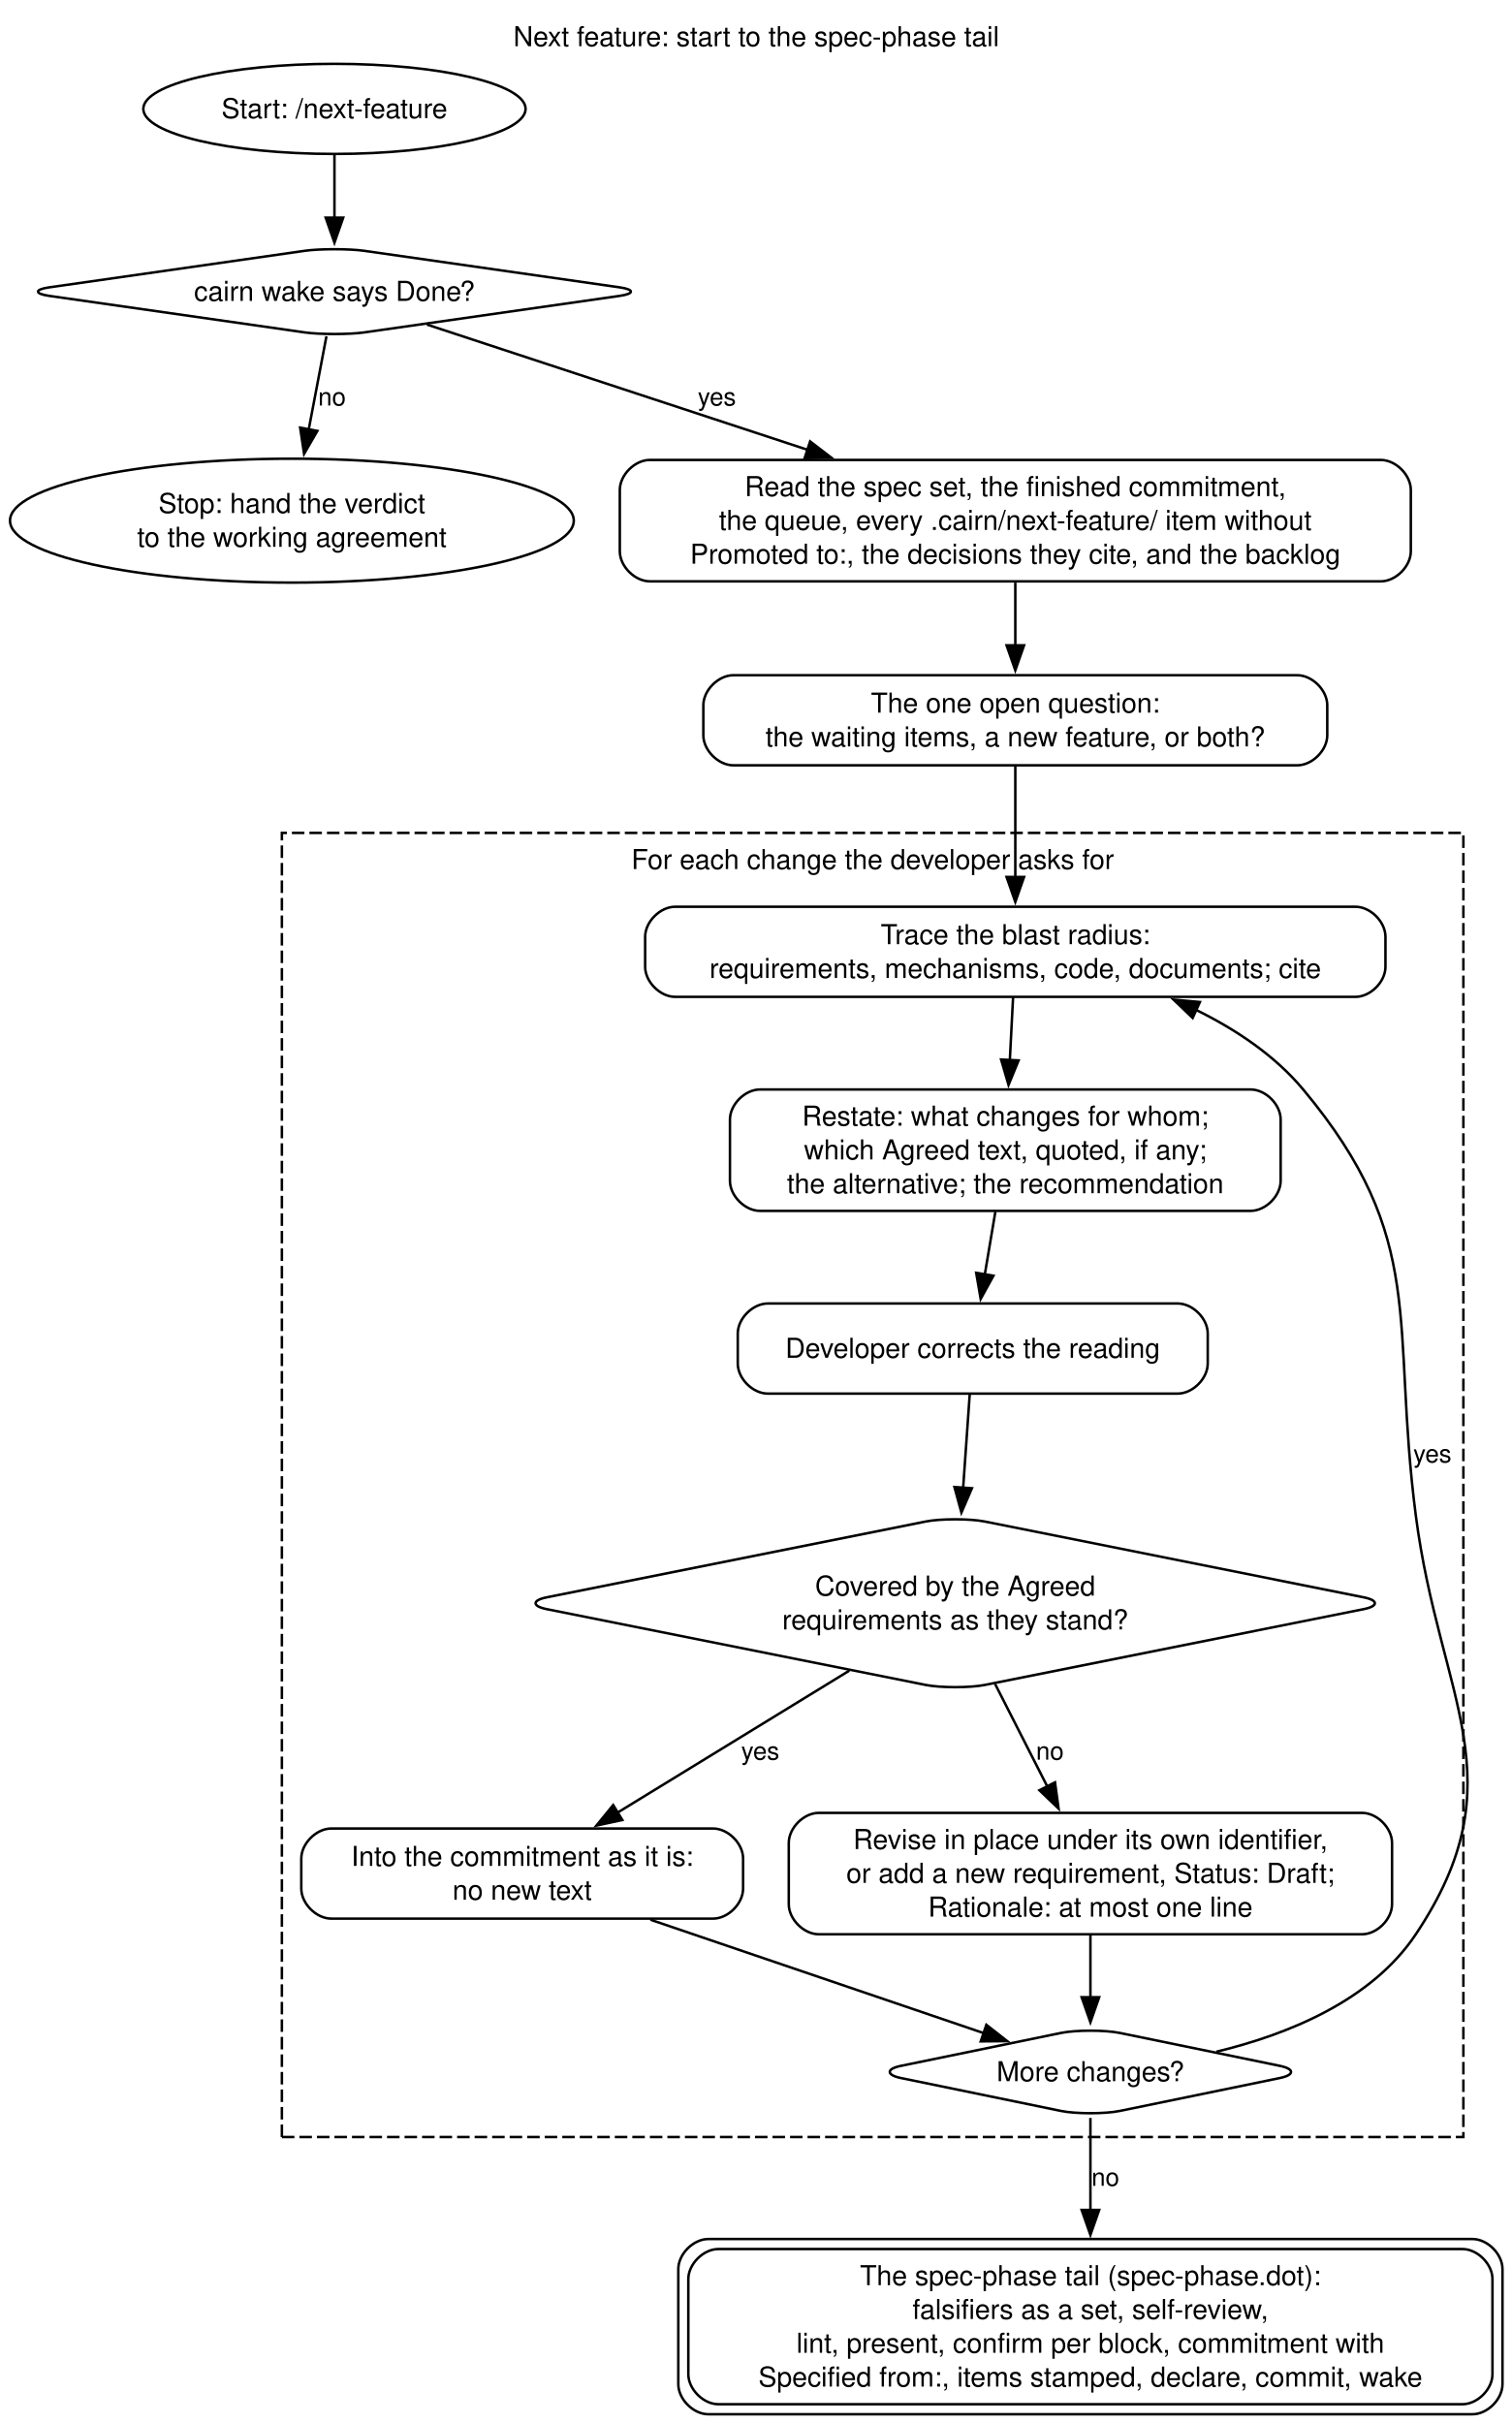
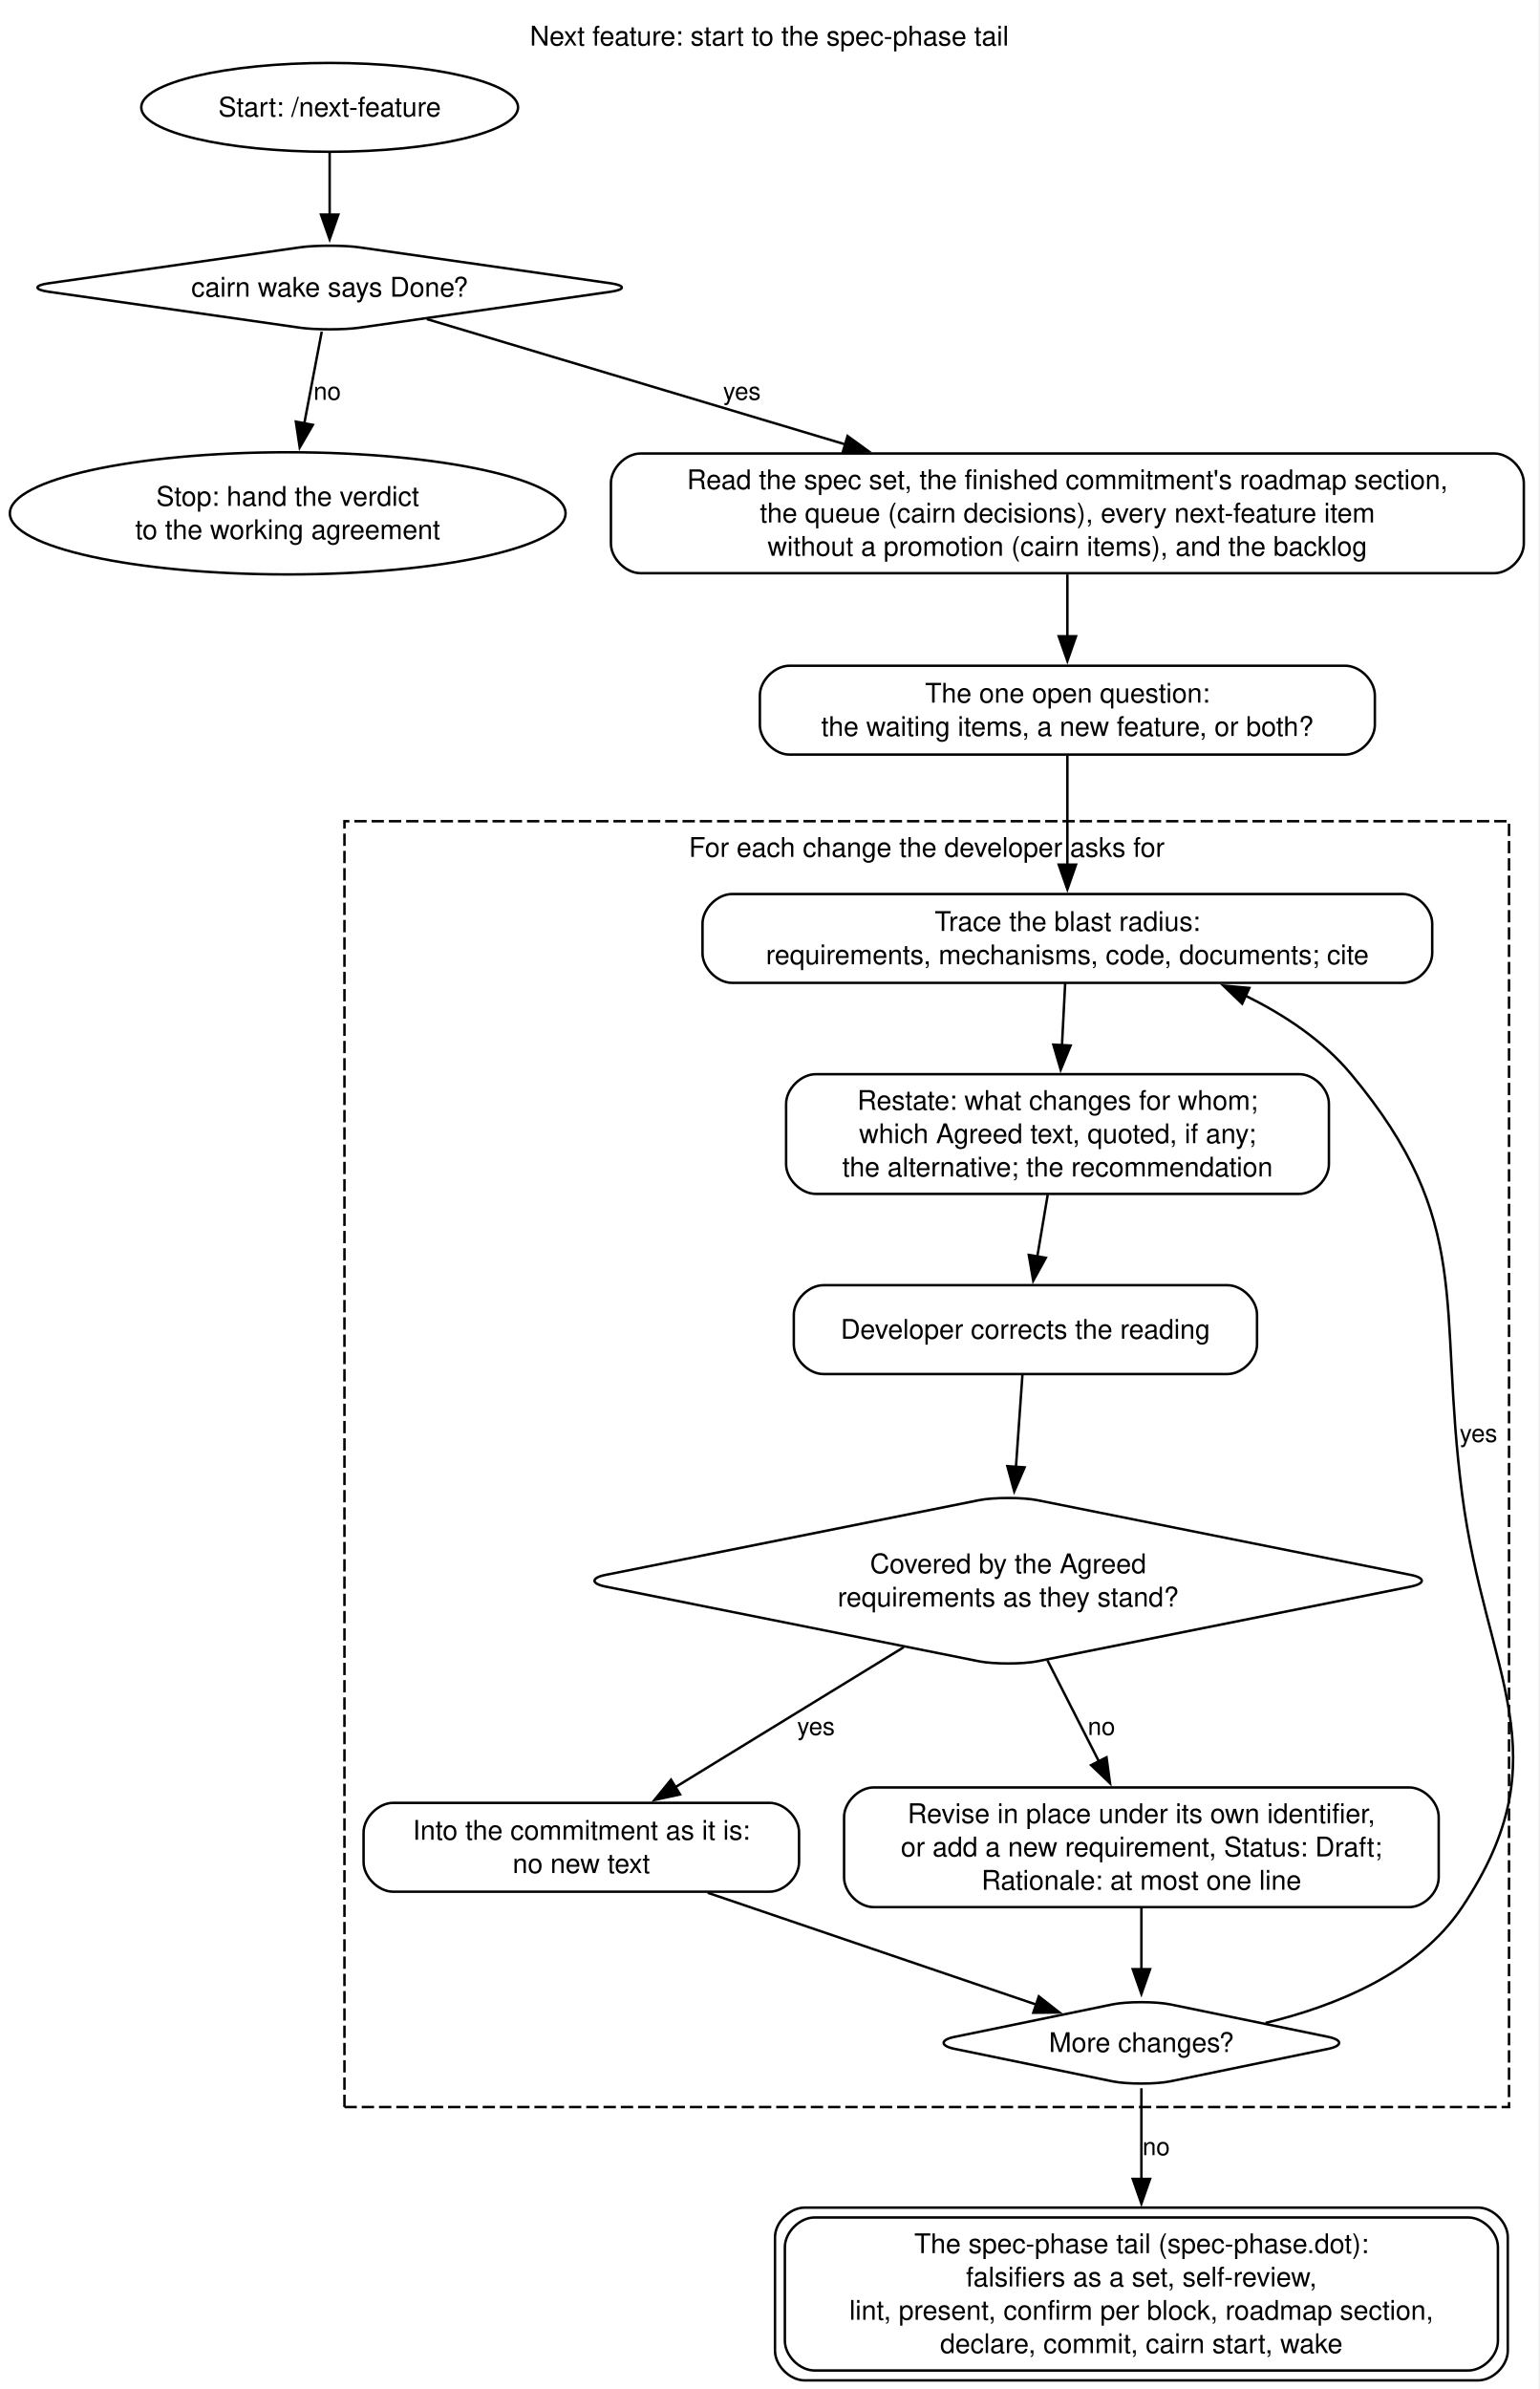
- <svg xmlns="http://www.w3.org/2000/svg" width="604pt" height="968pt" viewBox="0.00 0.00 604.00 968.00">
+ <svg xmlns="http://www.w3.org/2000/svg" width="624pt" height="968pt" viewBox="0.00 0.00 624.00 968.00">
  <g id="graph0" class="graph" transform="scale(1 1) rotate(0) translate(4 964.5)">
-     <polygon fill="white" stroke="none" points="-4,4 -4,-964.5 600.23,-964.5 600.23,4 -4,4" />
-     <text xml:space="preserve" text-anchor="middle" x="298.12" y="-946.05" font-family="Helvetica,sans-Serif" font-size="11.00">Next feature: start to the spec-phase tail</text>
+     <polygon fill="white" stroke="none" points="-4,4 -4,-964.5 619.61,-964.5 619.61,4 -4,4" />
+     <text xml:space="preserve" text-anchor="middle" x="307.8" y="-946.05" font-family="Helvetica,sans-Serif" font-size="11.00">Next feature: start to the spec-phase tail</text>
    <g id="clust1" class="cluster">
-       <polygon fill="none" stroke="black" stroke-dasharray="5,2" points="108.61,-110.75 108.61,-631.75 580.61,-631.75 580.61,-110.75 108.61,-110.75" />
-       <text xml:space="preserve" text-anchor="middle" x="344.61" y="-617.3" font-family="Helvetica,sans-Serif" font-size="11.00">For each change the developer asks for</text>
+       <polygon fill="none" stroke="black" stroke-dasharray="5,2" points="135.61,-110.75 135.61,-631.75 607.61,-631.75 607.61,-110.75 135.61,-110.75" />
+       <text xml:space="preserve" text-anchor="middle" x="371.61" y="-617.3" font-family="Helvetica,sans-Serif" font-size="11.00">For each change the developer asks for</text>
    </g>
    <g id="node1" class="node">
      <ellipse fill="none" stroke="black" cx="129.61" cy="-921" rx="76.36" ry="18" />
      <text xml:space="preserve" text-anchor="middle" x="129.61" y="-917.3" font-family="Helvetica,sans-Serif" font-size="11.00">Start: /next-feature</text>
    </g>
    <g id="node2" class="node">
      <path fill="none" stroke="black" d="M117.73,-864.3C117.73,-864.3 15.64,-849.7 15.64,-849.7 9.7,-848.85 9.7,-847.15 15.64,-846.3 15.64,-846.3 117.73,-831.7 117.73,-831.7 123.67,-830.85 135.55,-830.85 141.49,-831.7 141.49,-831.7 243.58,-846.3 243.58,-846.3 249.52,-847.15 249.52,-848.85 243.58,-849.7 243.58,-849.7 141.49,-864.3 141.49,-864.3 135.55,-865.15 123.67,-865.15 117.73,-864.3" />
      <text xml:space="preserve" text-anchor="middle" x="129.61" y="-844.3" font-family="Helvetica,sans-Serif" font-size="11.00">cairn wake says Done?</text>
    </g>
    <g id="edge1" class="edge">
      <path fill="none" stroke="black" d="M129.61,-902.81C129.61,-895.22 129.61,-886.1 129.61,-877.54" />
      <polygon fill="black" stroke="black" points="133.11,-877.54 129.61,-867.54 126.11,-877.54 133.11,-877.54" />
    </g>
    <g id="node3" class="node">
      <ellipse fill="none" stroke="black" cx="112.61" cy="-756.5" rx="112.61" ry="24.75" />
      <text xml:space="preserve" text-anchor="middle" x="112.61" y="-759.55" font-family="Helvetica,sans-Serif" font-size="11.00">Stop: hand the verdict</text>
      <text xml:space="preserve" text-anchor="middle" x="112.61" y="-746.05" font-family="Helvetica,sans-Serif" font-size="11.00">to the working agreement</text>
    </g>
    <g id="edge2" class="edge">
      <path fill="none" stroke="black" d="M126.41,-830.16C124.4,-819.59 121.73,-805.55 119.28,-792.64" />
      <polygon fill="black" stroke="black" points="122.79,-792.35 117.48,-783.18 115.91,-793.66 122.79,-792.35" />
      <text xml:space="preserve" text-anchor="middle" x="128.63" y="-802.5" font-family="Helvetica,sans-Serif" font-size="10.00">no</text>
    </g>
    <g id="node4" class="node">
-       <path fill="none" stroke="black" d="M547.61,-780.75C547.61,-780.75 255.61,-780.75 255.61,-780.75 249.61,-780.75 243.61,-774.75 243.61,-768.75 243.61,-768.75 243.61,-744.25 243.61,-744.25 243.61,-738.25 249.61,-732.25 255.61,-732.25 255.61,-732.25 547.61,-732.25 547.61,-732.25 553.61,-732.25 559.61,-738.25 559.61,-744.25 559.61,-744.25 559.61,-768.75 559.61,-768.75 559.61,-774.75 553.61,-780.75 547.61,-780.75" />
-       <text xml:space="preserve" text-anchor="middle" x="401.61" y="-766.3" font-family="Helvetica,sans-Serif" font-size="11.00">Read the spec set, the finished commitment,</text>
-       <text xml:space="preserve" text-anchor="middle" x="401.61" y="-752.8" font-family="Helvetica,sans-Serif" font-size="11.00">the queue, every .cairn/next-feature/ item without</text>
-       <text xml:space="preserve" text-anchor="middle" x="401.61" y="-739.3" font-family="Helvetica,sans-Serif" font-size="11.00">Promoted to:, the decisions they cite, and the backlog</text>
+       <path fill="none" stroke="black" d="M601.61,-780.75C601.61,-780.75 255.61,-780.75 255.61,-780.75 249.61,-780.75 243.61,-774.75 243.61,-768.75 243.61,-768.75 243.61,-744.25 243.61,-744.25 243.61,-738.25 249.61,-732.25 255.61,-732.25 255.61,-732.25 601.61,-732.25 601.61,-732.25 607.61,-732.25 613.61,-738.25 613.61,-744.25 613.61,-744.25 613.61,-768.75 613.61,-768.75 613.61,-774.75 607.61,-780.75 601.61,-780.75" />
+       <text xml:space="preserve" text-anchor="middle" x="428.61" y="-766.3" font-family="Helvetica,sans-Serif" font-size="11.00">Read the spec set, the finished commitment's roadmap section,</text>
+       <text xml:space="preserve" text-anchor="middle" x="428.61" y="-752.8" font-family="Helvetica,sans-Serif" font-size="11.00">the queue (cairn decisions), every next-feature item</text>
+       <text xml:space="preserve" text-anchor="middle" x="428.61" y="-739.3" font-family="Helvetica,sans-Serif" font-size="11.00">without a promotion (cairn items), and the backlog</text>
    </g>
    <g id="edge3" class="edge">
-       <path fill="none" stroke="black" d="M166.57,-834.83C205.49,-822.03 268.04,-801.45 318.84,-784.73" />
-       <polygon fill="black" stroke="black" points="319.64,-788.15 328.05,-781.7 317.45,-781.5 319.64,-788.15" />
-       <text xml:space="preserve" text-anchor="middle" x="282.39" y="-802.5" font-family="Helvetica,sans-Serif" font-size="10.00">yes</text>
+       <path fill="none" stroke="black" d="M169,-835.21C211.98,-822.34 282.21,-801.32 338.78,-784.38" />
+       <polygon fill="black" stroke="black" points="339.52,-787.82 348.09,-781.6 337.51,-781.11 339.52,-787.82" />
+       <text xml:space="preserve" text-anchor="middle" x="296.7" y="-802.5" font-family="Helvetica,sans-Serif" font-size="10.00">yes</text>
    </g>
    <g id="node5" class="node">
-       <path fill="none" stroke="black" d="M514.23,-694.75C514.23,-694.75 288.98,-694.75 288.98,-694.75 282.98,-694.75 276.98,-688.75 276.98,-682.75 276.98,-682.75 276.98,-670.75 276.98,-670.75 276.98,-664.75 282.98,-658.75 288.98,-658.75 288.98,-658.75 514.23,-658.75 514.23,-658.75 520.23,-658.75 526.23,-664.75 526.23,-670.75 526.23,-670.75 526.23,-682.75 526.23,-682.75 526.23,-688.75 520.23,-694.75 514.23,-694.75" />
-       <text xml:space="preserve" text-anchor="middle" x="401.61" y="-679.8" font-family="Helvetica,sans-Serif" font-size="11.00">The one open question:</text>
-       <text xml:space="preserve" text-anchor="middle" x="401.61" y="-666.3" font-family="Helvetica,sans-Serif" font-size="11.00">the waiting items, a new feature, or both?</text>
+       <path fill="none" stroke="black" d="M541.23,-694.75C541.23,-694.75 315.98,-694.75 315.98,-694.75 309.98,-694.75 303.98,-688.75 303.98,-682.75 303.98,-682.75 303.98,-670.75 303.98,-670.75 303.98,-664.75 309.98,-658.75 315.98,-658.75 315.98,-658.75 541.23,-658.75 541.23,-658.75 547.23,-658.75 553.23,-664.75 553.23,-670.75 553.23,-670.75 553.23,-682.75 553.23,-682.75 553.23,-688.75 547.23,-694.75 541.23,-694.75" />
+       <text xml:space="preserve" text-anchor="middle" x="428.61" y="-679.8" font-family="Helvetica,sans-Serif" font-size="11.00">The one open question:</text>
+       <text xml:space="preserve" text-anchor="middle" x="428.61" y="-666.3" font-family="Helvetica,sans-Serif" font-size="11.00">the waiting items, a new feature, or both?</text>
    </g>
    <g id="edge4" class="edge">
-       <path fill="none" stroke="black" d="M401.61,-731.75C401.61,-723.83 401.61,-714.91 401.61,-706.65" />
-       <polygon fill="black" stroke="black" points="405.11,-706.7 401.61,-696.7 398.11,-706.7 405.11,-706.7" />
+       <path fill="none" stroke="black" d="M428.61,-731.75C428.61,-723.83 428.61,-714.91 428.61,-706.65" />
+       <polygon fill="black" stroke="black" points="432.11,-706.7 428.61,-696.7 425.11,-706.7 432.11,-706.7" />
    </g>
    <g id="node6" class="node">
-       <path fill="none" stroke="black" d="M537.48,-602.25C537.48,-602.25 265.73,-602.25 265.73,-602.25 259.73,-602.25 253.73,-596.25 253.73,-590.25 253.73,-590.25 253.73,-578.25 253.73,-578.25 253.73,-572.25 259.73,-566.25 265.73,-566.25 265.73,-566.25 537.48,-566.25 537.48,-566.25 543.48,-566.25 549.48,-572.25 549.48,-578.25 549.48,-578.25 549.48,-590.25 549.48,-590.25 549.48,-596.25 543.48,-602.25 537.48,-602.25" />
-       <text xml:space="preserve" text-anchor="middle" x="401.61" y="-587.3" font-family="Helvetica,sans-Serif" font-size="11.00">Trace the blast radius:</text>
-       <text xml:space="preserve" text-anchor="middle" x="401.61" y="-573.8" font-family="Helvetica,sans-Serif" font-size="11.00">requirements, mechanisms, code, documents; cite</text>
+       <path fill="none" stroke="black" d="M564.48,-602.25C564.48,-602.25 292.73,-602.25 292.73,-602.25 286.73,-602.25 280.73,-596.25 280.73,-590.25 280.73,-590.25 280.73,-578.25 280.73,-578.25 280.73,-572.25 286.73,-566.25 292.73,-566.25 292.73,-566.25 564.48,-566.25 564.48,-566.25 570.48,-566.25 576.48,-572.25 576.48,-578.25 576.48,-578.25 576.48,-590.25 576.48,-590.25 576.48,-596.25 570.48,-602.25 564.48,-602.25" />
+       <text xml:space="preserve" text-anchor="middle" x="428.61" y="-587.3" font-family="Helvetica,sans-Serif" font-size="11.00">Trace the blast radius:</text>
+       <text xml:space="preserve" text-anchor="middle" x="428.61" y="-573.8" font-family="Helvetica,sans-Serif" font-size="11.00">requirements, mechanisms, code, documents; cite</text>
    </g>
    <g id="edge5" class="edge">
-       <path fill="none" stroke="black" d="M401.61,-658.3C401.61,-645.78 401.61,-628.62 401.61,-614.08" />
-       <polygon fill="black" stroke="black" points="405.11,-614.16 401.61,-604.16 398.11,-614.16 405.11,-614.16" />
+       <path fill="none" stroke="black" d="M428.61,-658.3C428.61,-645.78 428.61,-628.62 428.61,-614.08" />
+       <polygon fill="black" stroke="black" points="432.11,-614.16 428.61,-604.16 425.11,-614.16 432.11,-614.16" />
    </g>
    <g id="node7" class="node">
-       <path fill="none" stroke="black" d="M495.61,-529.25C495.61,-529.25 299.61,-529.25 299.61,-529.25 293.61,-529.25 287.61,-523.25 287.61,-517.25 287.61,-517.25 287.61,-492.75 287.61,-492.75 287.61,-486.75 293.61,-480.75 299.61,-480.75 299.61,-480.75 495.61,-480.75 495.61,-480.75 501.61,-480.75 507.61,-486.75 507.61,-492.75 507.61,-492.75 507.61,-517.25 507.61,-517.25 507.61,-523.25 501.61,-529.25 495.61,-529.25" />
-       <text xml:space="preserve" text-anchor="middle" x="397.61" y="-514.8" font-family="Helvetica,sans-Serif" font-size="11.00">Restate: what changes for whom;</text>
-       <text xml:space="preserve" text-anchor="middle" x="397.61" y="-501.3" font-family="Helvetica,sans-Serif" font-size="11.00">which Agreed text, quoted, if any;</text>
-       <text xml:space="preserve" text-anchor="middle" x="397.61" y="-487.8" font-family="Helvetica,sans-Serif" font-size="11.00">the alternative; the recommendation</text>
+       <path fill="none" stroke="black" d="M522.61,-529.25C522.61,-529.25 326.61,-529.25 326.61,-529.25 320.61,-529.25 314.61,-523.25 314.61,-517.25 314.61,-517.25 314.61,-492.75 314.61,-492.75 314.61,-486.75 320.61,-480.75 326.61,-480.75 326.61,-480.75 522.61,-480.75 522.61,-480.75 528.61,-480.75 534.61,-486.75 534.61,-492.75 534.61,-492.75 534.61,-517.25 534.61,-517.25 534.61,-523.25 528.61,-529.25 522.61,-529.25" />
+       <text xml:space="preserve" text-anchor="middle" x="424.61" y="-514.8" font-family="Helvetica,sans-Serif" font-size="11.00">Restate: what changes for whom;</text>
+       <text xml:space="preserve" text-anchor="middle" x="424.61" y="-501.3" font-family="Helvetica,sans-Serif" font-size="11.00">which Agreed text, quoted, if any;</text>
+       <text xml:space="preserve" text-anchor="middle" x="424.61" y="-487.8" font-family="Helvetica,sans-Serif" font-size="11.00">the alternative; the recommendation</text>
    </g>
    <g id="edge6" class="edge">
-       <path fill="none" stroke="black" d="M400.72,-566.11C400.33,-558.63 399.86,-549.57 399.41,-540.78" />
-       <polygon fill="black" stroke="black" points="402.92,-540.86 398.9,-531.05 395.93,-541.22 402.92,-540.86" />
+       <path fill="none" stroke="black" d="M427.72,-566.11C427.33,-558.63 426.86,-549.57 426.41,-540.78" />
+       <polygon fill="black" stroke="black" points="429.92,-540.86 425.9,-531.05 422.93,-541.22 429.92,-540.86" />
    </g>
    <g id="node8" class="node">
-       <path fill="none" stroke="black" d="M466.48,-443.75C466.48,-443.75 302.73,-443.75 302.73,-443.75 296.73,-443.75 290.73,-437.75 290.73,-431.75 290.73,-431.75 290.73,-419.75 290.73,-419.75 290.73,-413.75 296.73,-407.75 302.73,-407.75 302.73,-407.75 466.48,-407.75 466.48,-407.75 472.48,-407.75 478.48,-413.75 478.48,-419.75 478.48,-419.75 478.48,-431.75 478.48,-431.75 478.48,-437.75 472.48,-443.75 466.48,-443.75" />
-       <text xml:space="preserve" text-anchor="middle" x="384.61" y="-422.05" font-family="Helvetica,sans-Serif" font-size="11.00">Developer corrects the reading</text>
+       <path fill="none" stroke="black" d="M493.48,-443.75C493.48,-443.75 329.73,-443.75 329.73,-443.75 323.73,-443.75 317.73,-437.75 317.73,-431.75 317.73,-431.75 317.73,-419.75 317.73,-419.75 317.73,-413.75 323.73,-407.75 329.73,-407.75 329.73,-407.75 493.48,-407.75 493.48,-407.75 499.48,-407.75 505.48,-413.75 505.48,-419.75 505.48,-419.75 505.48,-431.75 505.48,-431.75 505.48,-437.75 499.48,-443.75 493.48,-443.75" />
+       <text xml:space="preserve" text-anchor="middle" x="411.61" y="-422.05" font-family="Helvetica,sans-Serif" font-size="11.00">Developer corrects the reading</text>
    </g>
    <g id="edge7" class="edge">
-       <path fill="none" stroke="black" d="M393.64,-480.4C392.3,-472.44 390.79,-463.47 389.39,-455.17" />
-       <polygon fill="black" stroke="black" points="392.88,-454.85 387.77,-445.57 385.98,-456.01 392.88,-454.85" />
+       <path fill="none" stroke="black" d="M420.64,-480.4C419.3,-472.44 417.79,-463.47 416.39,-455.17" />
+       <polygon fill="black" stroke="black" points="419.88,-454.85 414.77,-445.57 412.98,-456.01 419.88,-454.85" />
    </g>
    <g id="node9" class="node">
-       <path fill="none" stroke="black" d="M365.84,-356.65C365.84,-356.65 214.37,-326.35 214.37,-326.35 208.49,-325.18 208.49,-322.82 214.37,-321.65 214.37,-321.65 365.84,-291.35 365.84,-291.35 371.72,-290.18 383.49,-290.18 389.37,-291.35 389.37,-291.35 540.84,-321.65 540.84,-321.65 546.72,-322.82 546.72,-325.18 540.84,-326.35 540.84,-326.35 389.37,-356.65 389.37,-356.65 383.49,-357.82 371.72,-357.82 365.84,-356.65" />
-       <text xml:space="preserve" text-anchor="middle" x="377.61" y="-327.05" font-family="Helvetica,sans-Serif" font-size="11.00">Covered by the Agreed</text>
-       <text xml:space="preserve" text-anchor="middle" x="377.61" y="-313.55" font-family="Helvetica,sans-Serif" font-size="11.00">requirements as they stand?</text>
+       <path fill="none" stroke="black" d="M392.84,-356.65C392.84,-356.65 241.37,-326.35 241.37,-326.35 235.49,-325.18 235.49,-322.82 241.37,-321.65 241.37,-321.65 392.84,-291.35 392.84,-291.35 398.72,-290.18 410.49,-290.18 416.37,-291.35 416.37,-291.35 567.84,-321.65 567.84,-321.65 573.72,-322.82 573.72,-325.18 567.84,-326.35 567.84,-326.35 416.37,-356.65 416.37,-356.65 410.49,-357.82 398.72,-357.82 392.84,-356.65" />
+       <text xml:space="preserve" text-anchor="middle" x="404.61" y="-327.05" font-family="Helvetica,sans-Serif" font-size="11.00">Covered by the Agreed</text>
+       <text xml:space="preserve" text-anchor="middle" x="404.61" y="-313.55" font-family="Helvetica,sans-Serif" font-size="11.00">requirements as they stand?</text>
    </g>
    <g id="edge8" class="edge">
-       <path fill="none" stroke="black" d="M383.39,-407.37C382.66,-397.01 381.7,-383.34 380.77,-370.11" />
-       <polygon fill="black" stroke="black" points="384.27,-369.94 380.08,-360.21 377.29,-370.43 384.27,-369.94" />
+       <path fill="none" stroke="black" d="M410.39,-407.37C409.66,-397.01 408.7,-383.34 407.77,-370.11" />
+       <polygon fill="black" stroke="black" points="411.27,-369.94 407.08,-360.21 404.29,-370.43 411.27,-369.94" />
    </g>
    <g id="node10" class="node">
-       <path fill="none" stroke="black" d="M280.86,-234C280.86,-234 128.36,-234 128.36,-234 122.36,-234 116.36,-228 116.36,-222 116.36,-222 116.36,-210 116.36,-210 116.36,-204 122.36,-198 128.36,-198 128.36,-198 280.86,-198 280.86,-198 286.86,-198 292.86,-204 292.86,-210 292.86,-210 292.86,-222 292.86,-222 292.86,-228 286.86,-234 280.86,-234" />
-       <text xml:space="preserve" text-anchor="middle" x="204.61" y="-219.05" font-family="Helvetica,sans-Serif" font-size="11.00">Into the commitment as it is:</text>
-       <text xml:space="preserve" text-anchor="middle" x="204.61" y="-205.55" font-family="Helvetica,sans-Serif" font-size="11.00">no new text</text>
+       <path fill="none" stroke="black" d="M307.86,-234C307.86,-234 155.36,-234 155.36,-234 149.36,-234 143.36,-228 143.36,-222 143.36,-222 143.36,-210 143.36,-210 143.36,-204 149.36,-198 155.36,-198 155.36,-198 307.86,-198 307.86,-198 313.86,-198 319.86,-204 319.86,-210 319.86,-210 319.86,-222 319.86,-222 319.86,-228 313.86,-234 307.86,-234" />
+       <text xml:space="preserve" text-anchor="middle" x="231.61" y="-219.05" font-family="Helvetica,sans-Serif" font-size="11.00">Into the commitment as it is:</text>
+       <text xml:space="preserve" text-anchor="middle" x="231.61" y="-205.55" font-family="Helvetica,sans-Serif" font-size="11.00">no new text</text>
    </g>
    <g id="edge9" class="edge">
-       <path fill="none" stroke="black" d="M335.29,-297.07C306.96,-279.71 269.98,-257.06 242.59,-240.28" />
-       <polygon fill="black" stroke="black" points="244.62,-237.41 234.26,-235.17 240.96,-243.38 244.62,-237.41" />
-       <text xml:space="preserve" text-anchor="middle" x="299.73" y="-261.5" font-family="Helvetica,sans-Serif" font-size="10.00">yes</text>
+       <path fill="none" stroke="black" d="M362.29,-297.07C333.96,-279.71 296.98,-257.06 269.59,-240.28" />
+       <polygon fill="black" stroke="black" points="271.62,-237.41 261.26,-235.17 267.96,-243.38 271.62,-237.41" />
+       <text xml:space="preserve" text-anchor="middle" x="326.73" y="-261.5" font-family="Helvetica,sans-Serif" font-size="10.00">yes</text>
    </g>
    <g id="node11" class="node">
-       <path fill="none" stroke="black" d="M540.11,-240.25C540.11,-240.25 323.11,-240.25 323.11,-240.25 317.11,-240.25 311.11,-234.25 311.11,-228.25 311.11,-228.25 311.11,-203.75 311.11,-203.75 311.11,-197.75 317.11,-191.75 323.11,-191.75 323.11,-191.75 540.11,-191.75 540.11,-191.75 546.11,-191.75 552.11,-197.75 552.11,-203.75 552.11,-203.75 552.11,-228.25 552.11,-228.25 552.11,-234.25 546.11,-240.25 540.11,-240.25" />
-       <text xml:space="preserve" text-anchor="middle" x="431.61" y="-225.8" font-family="Helvetica,sans-Serif" font-size="11.00">Revise in place under its own identifier,</text>
-       <text xml:space="preserve" text-anchor="middle" x="431.61" y="-212.3" font-family="Helvetica,sans-Serif" font-size="11.00">or add a new requirement, Status: Draft;</text>
-       <text xml:space="preserve" text-anchor="middle" x="431.61" y="-198.8" font-family="Helvetica,sans-Serif" font-size="11.00">Rationale: at most one line</text>
+       <path fill="none" stroke="black" d="M567.11,-240.25C567.11,-240.25 350.11,-240.25 350.11,-240.25 344.11,-240.25 338.11,-234.25 338.11,-228.25 338.11,-228.25 338.11,-203.75 338.11,-203.75 338.11,-197.75 344.11,-191.75 350.11,-191.75 350.11,-191.75 567.11,-191.75 567.11,-191.75 573.11,-191.75 579.11,-197.75 579.11,-203.75 579.11,-203.75 579.11,-228.25 579.11,-228.25 579.11,-234.25 573.11,-240.25 567.11,-240.25" />
+       <text xml:space="preserve" text-anchor="middle" x="458.61" y="-225.8" font-family="Helvetica,sans-Serif" font-size="11.00">Revise in place under its own identifier,</text>
+       <text xml:space="preserve" text-anchor="middle" x="458.61" y="-212.3" font-family="Helvetica,sans-Serif" font-size="11.00">or add a new requirement, Status: Draft;</text>
+       <text xml:space="preserve" text-anchor="middle" x="458.61" y="-198.8" font-family="Helvetica,sans-Serif" font-size="11.00">Rationale: at most one line</text>
    </g>
    <g id="edge10" class="edge">
-       <path fill="none" stroke="black" d="M393.52,-291.77C400.1,-278.86 407.74,-263.85 414.44,-250.69" />
-       <polygon fill="black" stroke="black" points="417.47,-252.45 418.89,-241.96 411.24,-249.28 417.47,-252.45" />
-       <text xml:space="preserve" text-anchor="middle" x="415.44" y="-261.5" font-family="Helvetica,sans-Serif" font-size="10.00">no</text>
+       <path fill="none" stroke="black" d="M420.52,-291.77C427.1,-278.86 434.74,-263.85 441.44,-250.69" />
+       <polygon fill="black" stroke="black" points="444.47,-252.45 445.89,-241.96 438.24,-249.28 444.47,-252.45" />
+       <text xml:space="preserve" text-anchor="middle" x="442.44" y="-261.5" font-family="Helvetica,sans-Serif" font-size="10.00">no</text>
    </g>
    <g id="node12" class="node">
-       <path fill="none" stroke="black" d="M419.85,-152.33C419.85,-152.33 355.86,-139.17 355.86,-139.17 349.99,-137.96 349.99,-135.54 355.86,-134.33 355.86,-134.33 419.85,-121.17 419.85,-121.17 425.73,-119.96 437.48,-119.96 443.36,-121.17 443.36,-121.17 507.35,-134.33 507.35,-134.33 513.23,-135.54 513.23,-137.96 507.35,-139.17 507.35,-139.17 443.36,-152.33 443.36,-152.33 437.48,-153.54 425.73,-153.54 419.85,-152.33" />
-       <text xml:space="preserve" text-anchor="middle" x="431.61" y="-133.05" font-family="Helvetica,sans-Serif" font-size="11.00">More changes?</text>
+       <path fill="none" stroke="black" d="M446.85,-152.33C446.85,-152.33 382.86,-139.17 382.86,-139.17 376.99,-137.96 376.99,-135.54 382.86,-134.33 382.86,-134.33 446.85,-121.17 446.85,-121.17 452.73,-119.96 464.48,-119.96 470.36,-121.17 470.36,-121.17 534.35,-134.33 534.35,-134.33 540.23,-135.54 540.23,-137.96 534.35,-139.17 534.35,-139.17 470.36,-152.33 470.36,-152.33 464.48,-153.54 452.73,-153.54 446.85,-152.33" />
+       <text xml:space="preserve" text-anchor="middle" x="458.61" y="-133.05" font-family="Helvetica,sans-Serif" font-size="11.00">More changes?</text>
    </g>
    <g id="edge11" class="edge">
-       <path fill="none" stroke="black" d="M255.83,-197.57C296.06,-183.88 351.4,-165.04 389.18,-152.19" />
-       <polygon fill="black" stroke="black" points="390.04,-155.59 398.38,-149.06 387.79,-148.96 390.04,-155.59" />
+       <path fill="none" stroke="black" d="M282.83,-197.57C323.06,-183.88 378.4,-165.04 416.18,-152.19" />
+       <polygon fill="black" stroke="black" points="417.04,-155.59 425.38,-149.06 414.79,-148.96 417.04,-155.59" />
    </g>
    <g id="edge12" class="edge">
-       <path fill="none" stroke="black" d="M431.61,-191.4C431.61,-183.53 431.61,-174.68 431.61,-166.46" />
-       <polygon fill="black" stroke="black" points="435.11,-166.59 431.61,-156.59 428.11,-166.59 435.11,-166.59" />
+       <path fill="none" stroke="black" d="M458.61,-191.4C458.61,-183.53 458.61,-174.68 458.61,-166.46" />
+       <polygon fill="black" stroke="black" points="462.11,-166.59 458.61,-156.59 455.11,-166.59 462.11,-166.59" />
    </g>
    <g id="edge13" class="edge">
-       <path fill="none" stroke="black" d="M481.94,-144.83C510.47,-151.71 543.9,-165.22 561.61,-191.75 602.87,-253.58 571.18,-285.29 561.61,-359 551.52,-436.61 566.73,-469.14 516.61,-529.25 505.2,-542.93 489.55,-553.35 473.47,-561.21" />
-       <polygon fill="black" stroke="black" points="472.46,-557.82 464.81,-565.15 475.36,-564.19 472.46,-557.82" />
-       <text xml:space="preserve" text-anchor="middle" x="568.23" y="-380.25" font-family="Helvetica,sans-Serif" font-size="10.00">yes</text>
+       <path fill="none" stroke="black" d="M508.94,-144.83C537.47,-151.71 570.9,-165.22 588.61,-191.75 629.87,-253.58 598.18,-285.29 588.61,-359 578.52,-436.61 593.73,-469.14 543.61,-529.25 532.2,-542.93 516.55,-553.35 500.47,-561.21" />
+       <polygon fill="black" stroke="black" points="499.46,-557.82 491.81,-565.15 502.36,-564.19 499.46,-557.82" />
+       <text xml:space="preserve" text-anchor="middle" x="595.23" y="-380.25" font-family="Helvetica,sans-Serif" font-size="10.00">yes</text>
    </g>
    <g id="node13" class="node">
-       <path fill="none" stroke="black" d="M580.23,-66C580.23,-66 282.98,-66 282.98,-66 276.98,-66 270.98,-60 270.98,-54 270.98,-54 270.98,-16 270.98,-16 270.98,-10 276.98,-4 282.98,-4 282.98,-4 580.23,-4 580.23,-4 586.23,-4 592.23,-10 592.23,-16 592.23,-16 592.23,-54 592.23,-54 592.23,-60 586.23,-66 580.23,-66" />
-       <path fill="none" stroke="black" d="M584.23,-70C584.23,-70 278.98,-70 278.98,-70 272.98,-70 266.98,-64 266.98,-58 266.98,-58 266.98,-12 266.98,-12 266.98,-6 272.98,0 278.98,0 278.98,0 584.23,0 584.23,0 590.23,0 596.23,-6 596.23,-12 596.23,-12 596.23,-58 596.23,-58 596.23,-64 590.23,-70 584.23,-70" />
-       <text xml:space="preserve" text-anchor="middle" x="431.61" y="-51.55" font-family="Helvetica,sans-Serif" font-size="11.00">The spec-phase tail (spec-phase.dot):</text>
-       <text xml:space="preserve" text-anchor="middle" x="431.61" y="-38.05" font-family="Helvetica,sans-Serif" font-size="11.00">falsifiers as a set, self-review,</text>
-       <text xml:space="preserve" text-anchor="middle" x="431.61" y="-24.55" font-family="Helvetica,sans-Serif" font-size="11.00">lint, present, confirm per block, commitment with</text>
-       <text xml:space="preserve" text-anchor="middle" x="431.61" y="-11.05" font-family="Helvetica,sans-Serif" font-size="11.00">Specified from:, items stamped, declare, commit, wake</text>
+       <path fill="none" stroke="black" d="M591.11,-66C591.11,-66 326.11,-66 326.11,-66 320.11,-66 314.11,-60 314.11,-54 314.11,-54 314.11,-16 314.11,-16 314.11,-10 320.11,-4 326.11,-4 326.11,-4 591.11,-4 591.11,-4 597.11,-4 603.11,-10 603.11,-16 603.11,-16 603.11,-54 603.11,-54 603.11,-60 597.11,-66 591.11,-66" />
+       <path fill="none" stroke="black" d="M595.11,-70C595.11,-70 322.11,-70 322.11,-70 316.11,-70 310.11,-64 310.11,-58 310.11,-58 310.11,-12 310.11,-12 310.11,-6 316.11,0 322.11,0 322.11,0 595.11,0 595.11,0 601.11,0 607.11,-6 607.11,-12 607.11,-12 607.11,-58 607.11,-58 607.11,-64 601.11,-70 595.11,-70" />
+       <text xml:space="preserve" text-anchor="middle" x="458.61" y="-51.55" font-family="Helvetica,sans-Serif" font-size="11.00">The spec-phase tail (spec-phase.dot):</text>
+       <text xml:space="preserve" text-anchor="middle" x="458.61" y="-38.05" font-family="Helvetica,sans-Serif" font-size="11.00">falsifiers as a set, self-review,</text>
+       <text xml:space="preserve" text-anchor="middle" x="458.61" y="-24.55" font-family="Helvetica,sans-Serif" font-size="11.00">lint, present, confirm per block, roadmap section,</text>
+       <text xml:space="preserve" text-anchor="middle" x="458.61" y="-11.05" font-family="Helvetica,sans-Serif" font-size="11.00">declare, commit, cairn start, wake</text>
    </g>
    <g id="edge14" class="edge">
-       <path fill="none" stroke="black" d="M431.61,-118.37C431.61,-108.1 431.61,-94.57 431.61,-81.44" />
-       <polygon fill="black" stroke="black" points="435.11,-81.62 431.61,-71.62 428.11,-81.62 435.11,-81.62" />
-       <text xml:space="preserve" text-anchor="middle" x="437.61" y="-91.25" font-family="Helvetica,sans-Serif" font-size="10.00">no</text>
+       <path fill="none" stroke="black" d="M458.61,-118.37C458.61,-108.1 458.61,-94.57 458.61,-81.44" />
+       <polygon fill="black" stroke="black" points="462.11,-81.62 458.61,-71.62 455.11,-81.62 462.11,-81.62" />
+       <text xml:space="preserve" text-anchor="middle" x="464.61" y="-91.25" font-family="Helvetica,sans-Serif" font-size="10.00">no</text>
    </g>
  </g>
</svg>
